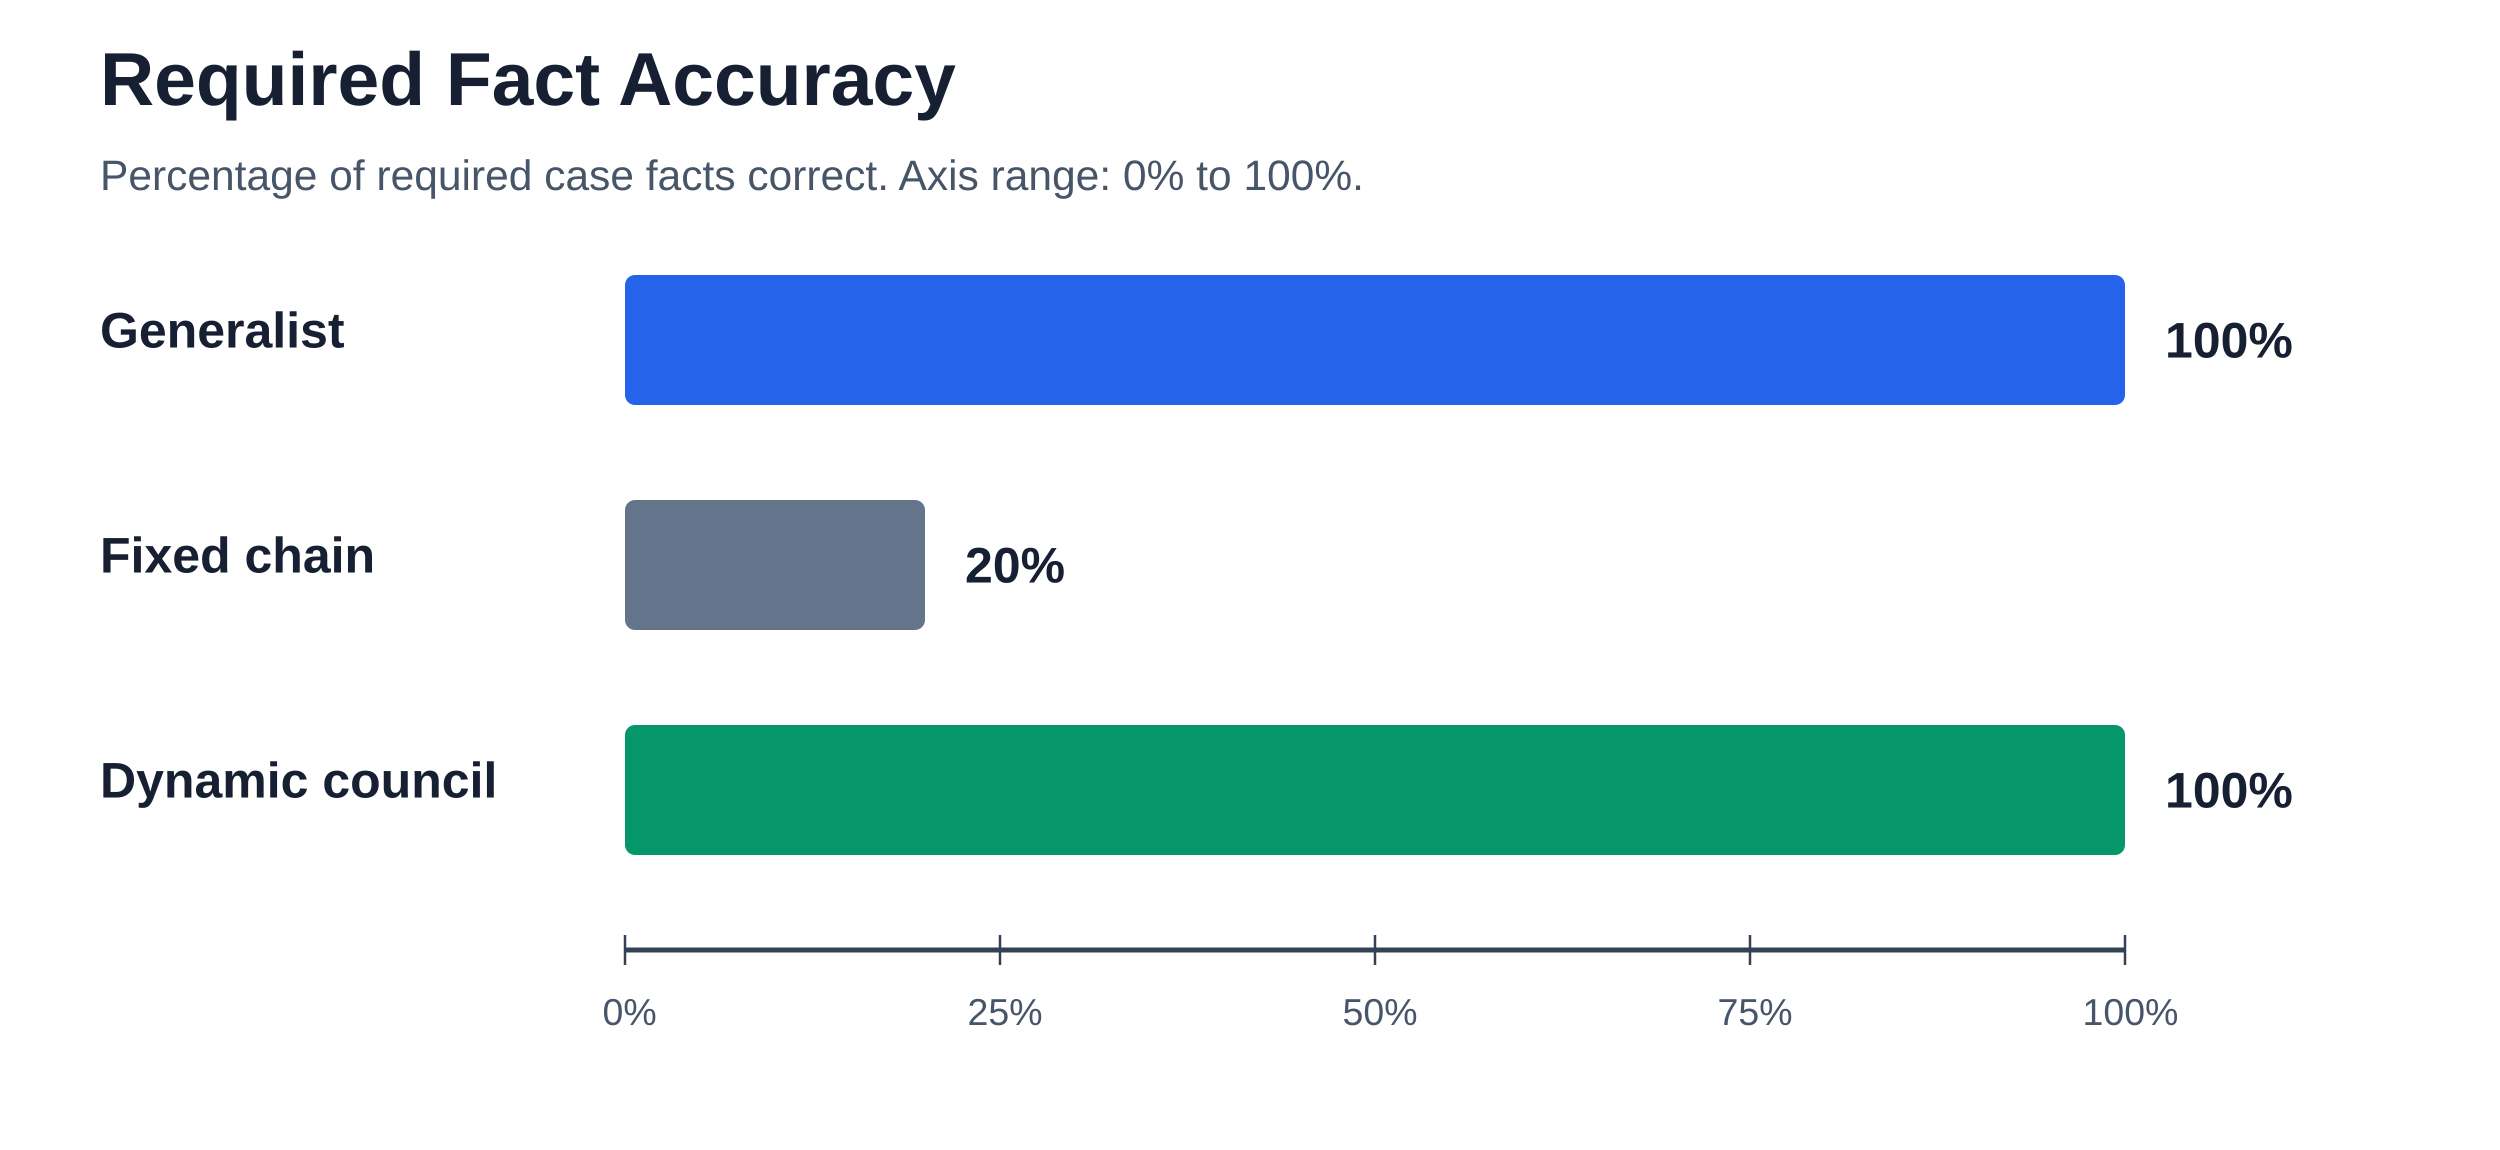
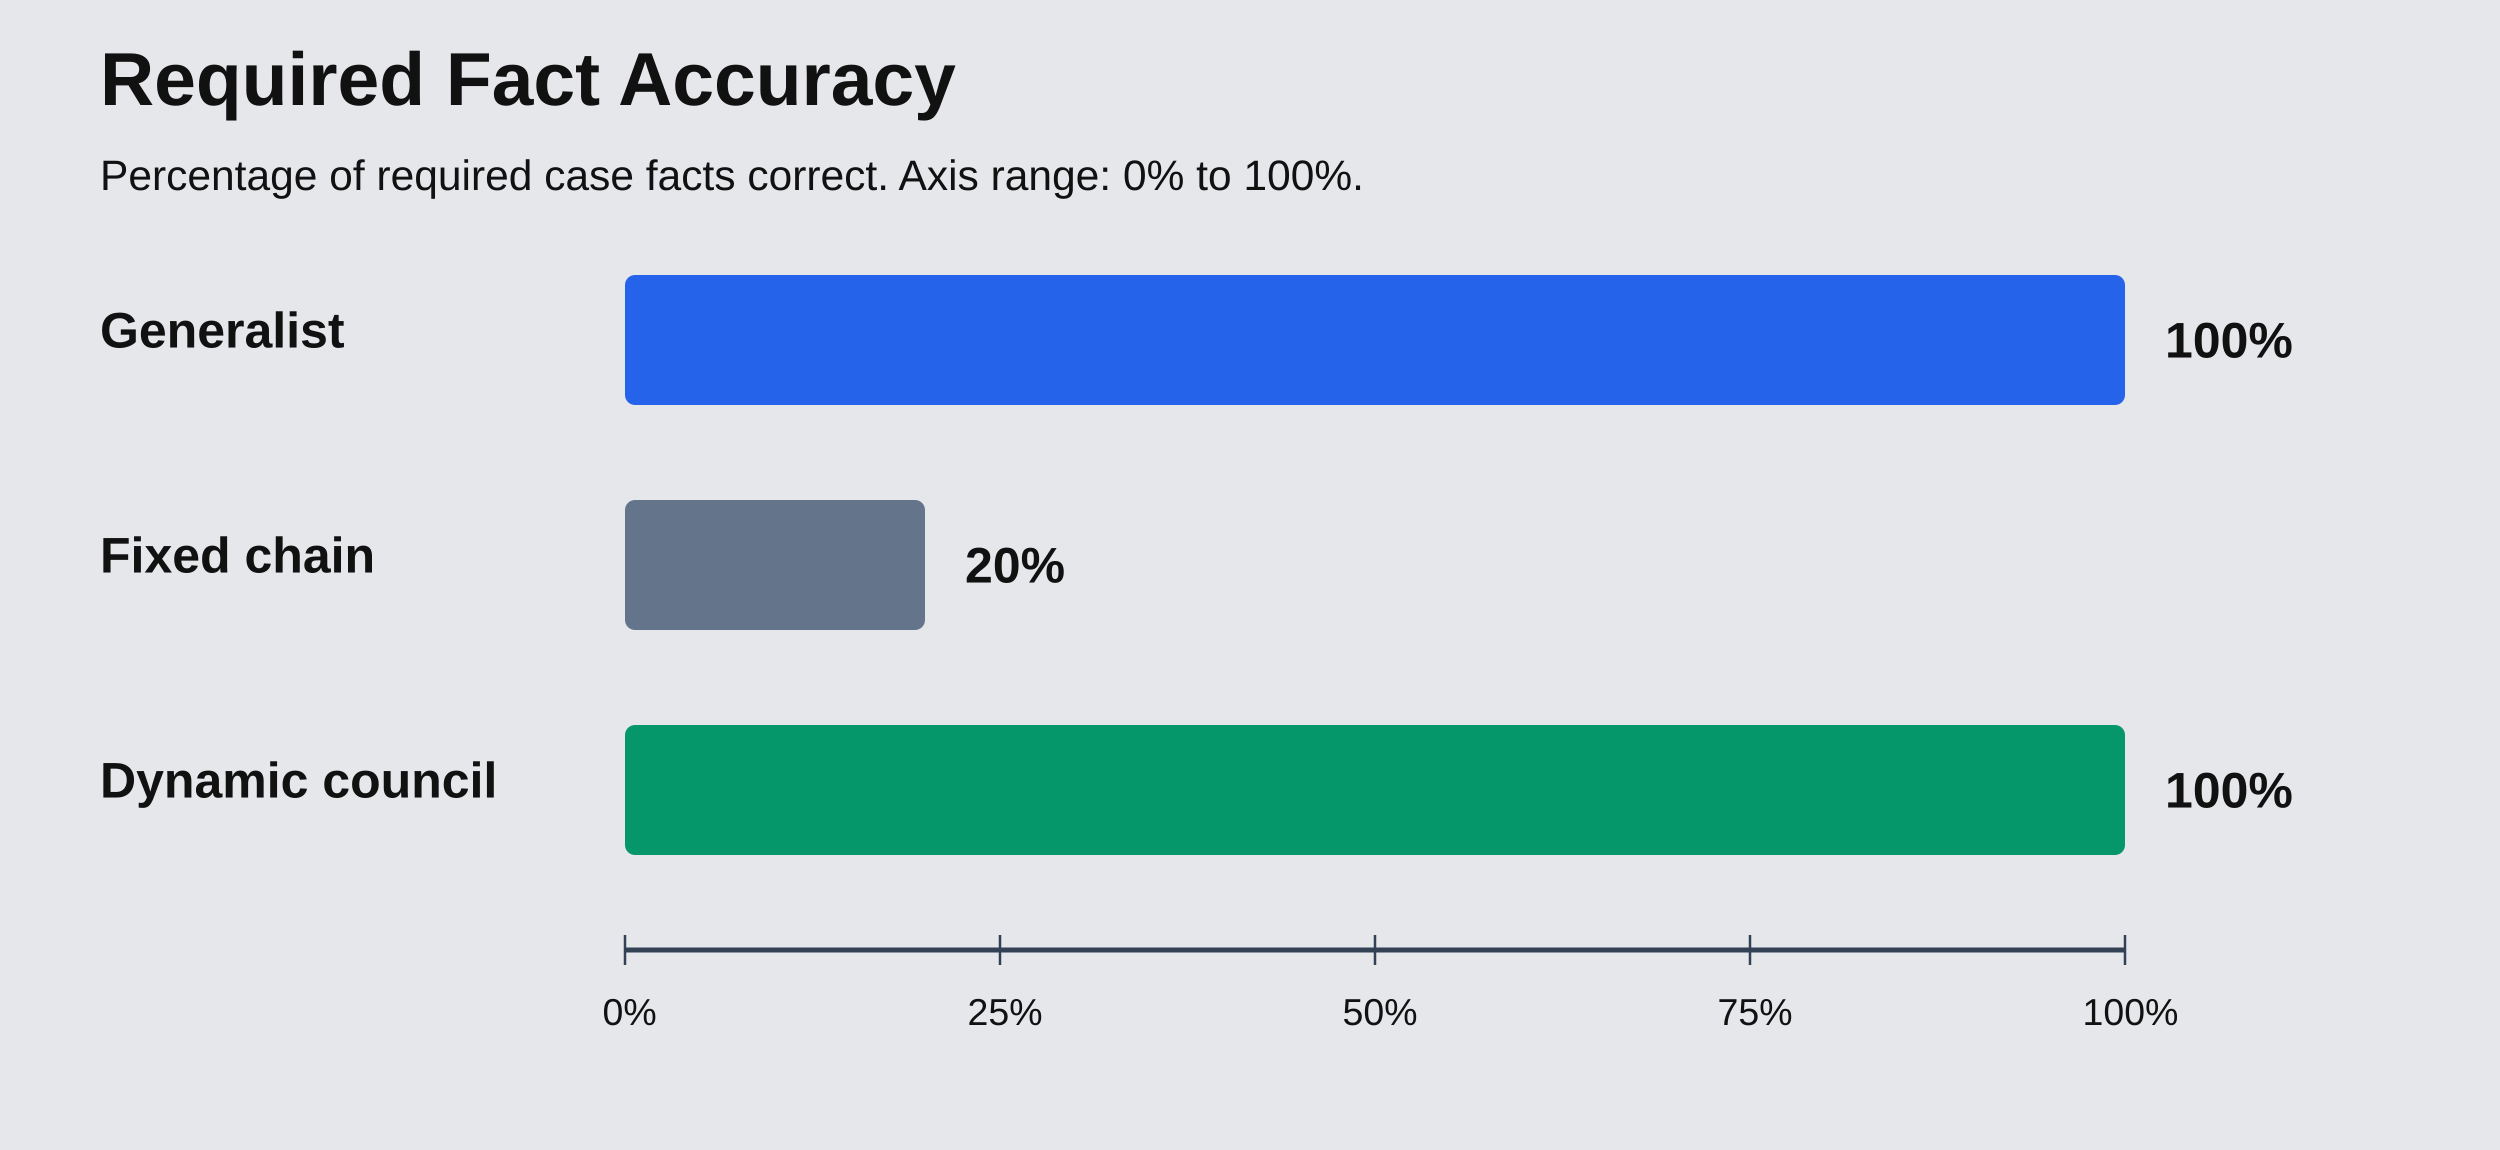
<svg xmlns="http://www.w3.org/2000/svg" width="1000" height="460" viewBox="0 0 1000 460" role="img" aria-labelledby="title desc">
-   <rect width="1000" height="460" fill="#ffffff" />
-   <text x="40" y="42" font-family="Arial, sans-serif" font-size="30" font-weight="700" fill="#172033">Required Fact Accuracy</text>
-   <text x="40" y="76" font-family="Arial, sans-serif" font-size="17" fill="#475569">Percentage of required case facts correct. Axis range: 0% to 100%.</text>
+   <rect width="1000" height="460" fill="#e5e7eb" />
+   <text x="40" y="42" font-family="Arial, sans-serif" font-size="30" font-weight="700" fill="#111111" opacity="1" style="fill:#111111 !important;color:#111111 !important;opacity:1 !important">Required Fact Accuracy</text>
+   <text x="40" y="76" font-family="Arial, sans-serif" font-size="17" fill="#111111" opacity="1" style="fill:#111111 !important;color:#111111 !important;opacity:1 !important">Percentage of required case facts correct. Axis range: 0% to 100%.</text>
  <line x1="250" y1="380" x2="850" y2="380" stroke="#334155" stroke-width="2" />
  <g font-family="Arial, sans-serif" font-size="15" fill="#475569">
    <line x1="250" y1="374" x2="250" y2="386" stroke="#334155" />
    <line x1="400" y1="374" x2="400" y2="386" stroke="#334155" />
    <line x1="550" y1="374" x2="550" y2="386" stroke="#334155" />
    <line x1="700" y1="374" x2="700" y2="386" stroke="#334155" />
    <line x1="850" y1="374" x2="850" y2="386" stroke="#334155" />
-     <text x="241" y="410">0%</text>
-     <text x="387" y="410">25%</text>
-     <text x="537" y="410">50%</text>
-     <text x="687" y="410">75%</text>
-     <text x="833" y="410">100%</text>
+     <text x="241" y="410" fill="#111111" opacity="1" style="fill:#111111 !important;color:#111111 !important;opacity:1 !important">0%</text>
+     <text x="387" y="410" fill="#111111" opacity="1" style="fill:#111111 !important;color:#111111 !important;opacity:1 !important">25%</text>
+     <text x="537" y="410" fill="#111111" opacity="1" style="fill:#111111 !important;color:#111111 !important;opacity:1 !important">50%</text>
+     <text x="687" y="410" fill="#111111" opacity="1" style="fill:#111111 !important;color:#111111 !important;opacity:1 !important">75%</text>
+     <text x="833" y="410" fill="#111111" opacity="1" style="fill:#111111 !important;color:#111111 !important;opacity:1 !important">100%</text>
  </g>
  <g font-family="Arial, sans-serif" font-size="20" fill="#172033">
-     <text x="40" y="139" font-weight="700">Generalist</text>
+     <text x="40" y="139" font-weight="700" fill="#111111" opacity="1" style="fill:#111111 !important;color:#111111 !important;opacity:1 !important">Generalist</text>
    <rect x="250" y="110" width="600" height="52" rx="4" fill="#2563eb" />
-     <text x="866" y="143" font-weight="700">100%</text>
-     <text x="40" y="229" font-weight="700">Fixed chain</text>
+     <text x="866" y="143" font-weight="700" fill="#111111" opacity="1" style="fill:#111111 !important;color:#111111 !important;opacity:1 !important">100%</text>
+     <text x="40" y="229" font-weight="700" fill="#111111" opacity="1" style="fill:#111111 !important;color:#111111 !important;opacity:1 !important">Fixed chain</text>
    <rect x="250" y="200" width="120" height="52" rx="4" fill="#64748b" />
-     <text x="386" y="233" font-weight="700">20%</text>
-     <text x="40" y="319" font-weight="700">Dynamic council</text>
+     <text x="386" y="233" font-weight="700" fill="#111111" opacity="1" style="fill:#111111 !important;color:#111111 !important;opacity:1 !important">20%</text>
+     <text x="40" y="319" font-weight="700" fill="#111111" opacity="1" style="fill:#111111 !important;color:#111111 !important;opacity:1 !important">Dynamic council</text>
    <rect x="250" y="290" width="600" height="52" rx="4" fill="#059669" />
-     <text x="866" y="323" font-weight="700">100%</text>
+     <text x="866" y="323" font-weight="700" fill="#111111" opacity="1" style="fill:#111111 !important;color:#111111 !important;opacity:1 !important">100%</text>
  </g>
</svg>
